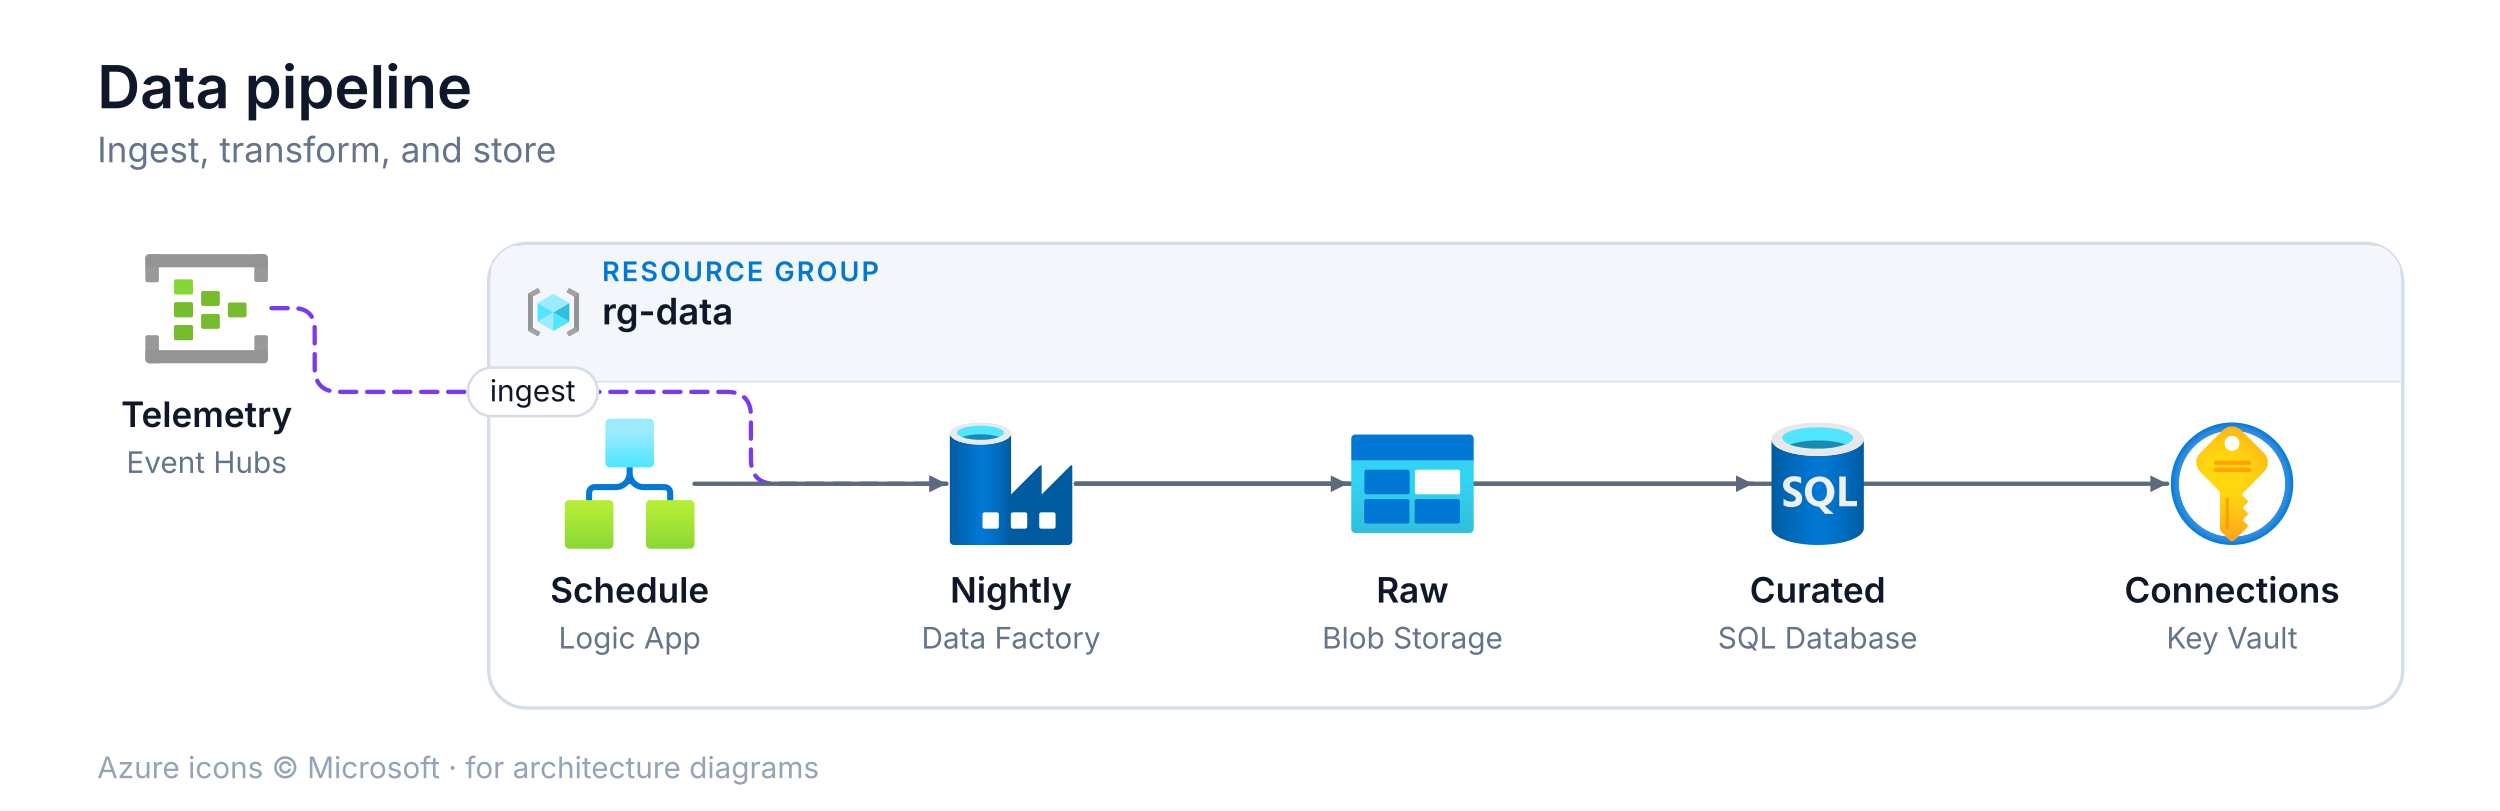
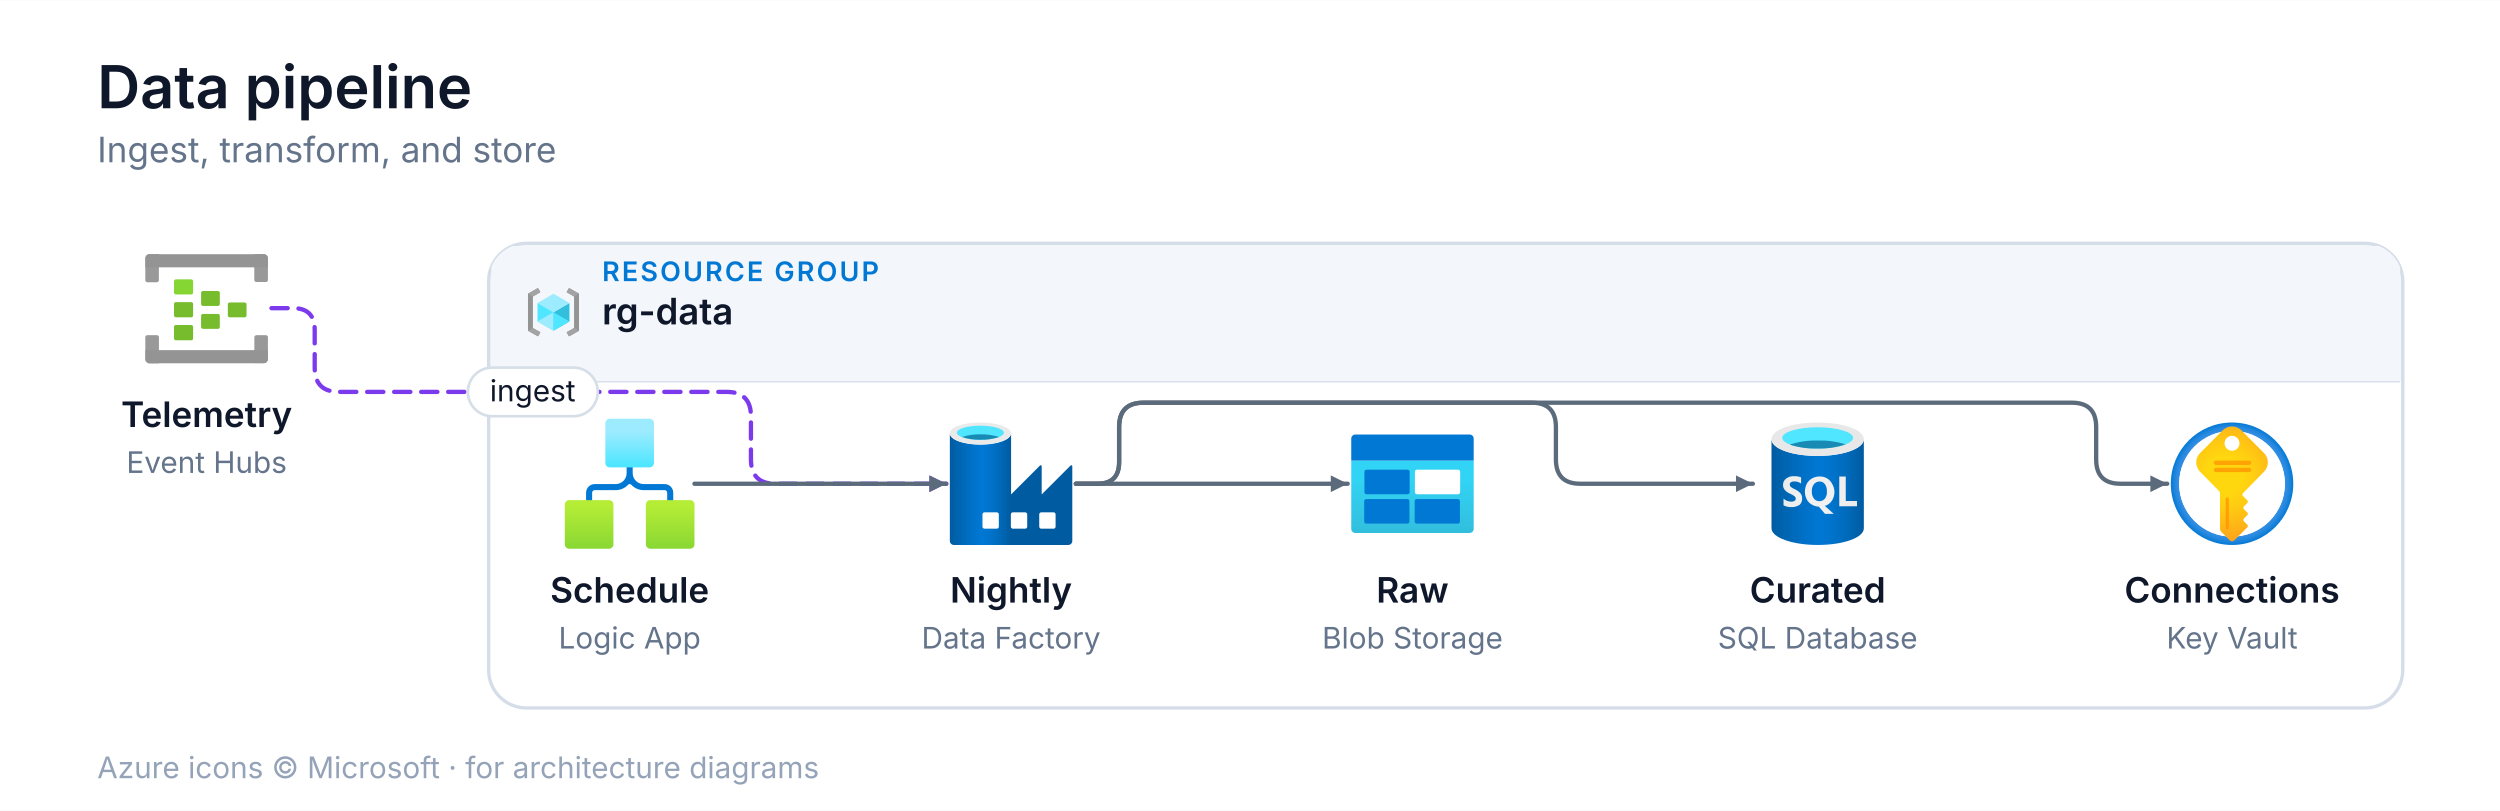
<svg xmlns="http://www.w3.org/2000/svg" width="925" height="300" viewBox="0 0 925.5 300.0" role="img" text-rendering="optimizeLegibility">
  <rect width="100%" height="100%" fill="#FFFFFF" />
  <defs>
    <marker id="arrow-5C6B7C" viewBox="0 0 10 10" refX="8.6" refY="5" markerWidth="8" markerHeight="8" orient="auto-start-reverse" markerUnits="userSpaceOnUse">
      <path d="M0.8 1.15 L8.6 5 L0.8 8.85 Z" fill="#5C6B7C" />
    </marker>
    <marker id="arrow-7C3AED" viewBox="0 0 10 10" refX="8.6" refY="5" markerWidth="8" markerHeight="8" orient="auto-start-reverse" markerUnits="userSpaceOnUse">
      <path d="M0.8 1.15 L8.6 5 L0.8 8.85 Z" fill="#7C3AED" />
    </marker>
    <clipPath id="clip1">
      <rect x="180.9" y="90.0" width="708.6" height="172.0" rx="14" />
    </clipPath>
  </defs>
  <g clip-path="url(#clip1)">
    <rect x="180.9" y="90.0" width="708.6" height="172.0" fill="#FFFFFF" />
    <rect x="180.9" y="90.0" width="708.6" height="51.0" fill="#F3F7FB" />
  </g>
  <rect x="180.9" y="90.0" width="708.6" height="172.0" rx="14" ry="14" fill="none" stroke="#D5DEE8" stroke-width="1.25" />
  <line x1="181.9" y1="141.0" x2="888.5" y2="141.0" stroke="#D6DEE8" stroke-width="1" />
  <path d="M 100.5 114.0 L 108.5 114.0 Q 116.5 114.0 116.5 122.0 L 116.5 136.0 Q 116.5 145.0 125.5 145.0 L 269.0 145.0 Q 278.0 145.0 278.0 154.0 L 278.0 170.0 Q 278.0 179.0 287.0 179.0 L 350.3 179.0" fill="none" stroke="#7C3AED" stroke-width="1.6" stroke-linecap="round" stroke-linejoin="round" stroke-dasharray="6 4" marker-end="url(#arrow-7C3AED)" />
  <path d="M 257.1 179.0 L 350.3 179.0" fill="none" stroke="#5C6B7C" stroke-width="1.6" stroke-linecap="round" stroke-linejoin="round" marker-end="url(#arrow-5C6B7C)" />
  <path d="M 398.3 179.0 L 498.9 179.0" fill="none" stroke="#5C6B7C" stroke-width="1.6" stroke-linecap="round" stroke-linejoin="round" marker-end="url(#arrow-5C6B7C)" />
-   <path d="M 398.3 179.0 L 648.9 179.0" fill="none" stroke="#5C6B7C" stroke-width="1.6" stroke-linecap="round" stroke-linejoin="round" marker-end="url(#arrow-5C6B7C)" />
-   <path d="M 398.3 179.0 L 802.3 179.0" fill="none" stroke="#5C6B7C" stroke-width="1.6" stroke-linecap="round" stroke-linejoin="round" marker-end="url(#arrow-5C6B7C)" />
+   <path d="M 398.3 179.0 L 406.3 179.0 Q 414.3 179.0 414.3 171.0 L 414.3 158.0 Q 414.3 149.0 423.3 149.0 L 567.0 149.0 Q 576.0 149.0 576.0 158.0 L 576.0 170.0 Q 576.0 179.0 585.0 179.0 L 648.9 179.0" fill="none" stroke="#5C6B7C" stroke-width="1.6" stroke-linecap="round" stroke-linejoin="round" marker-end="url(#arrow-5C6B7C)" />
+   <path d="M 398.3 179.0 L 406.3 179.0 Q 414.3 179.0 414.3 171.0 L 414.3 158.0 Q 414.3 149.0 423.3 149.0 L 767.0 149.0 Q 776.0 149.0 776.0 158.0 L 776.0 170.0 Q 776.0 179.0 785.0 179.0 L 802.3 179.0" fill="none" stroke="#5C6B7C" stroke-width="1.6" stroke-linecap="round" stroke-linejoin="round" marker-end="url(#arrow-5C6B7C)" />
  <g clip-path="url(#clip1)">
    <rect x="181.9" y="91.0" width="706.6" height="50.0" fill="#F3F7FB" />
  </g>
  <svg x="194.9" y="105.5" width="20.0" height="20.0" viewBox="0 0 18 18" preserveAspectRatio="xMidYMid meet" overflow="visible">
    <g>
      <g>
        <path d="M.5,15.08a.16.16,0,0,0,.08.14l1.16.65L3.7,17a.17.17,0,0,0,.23-.06l.66-1.12a.16.16,0,0,0-.06-.21l-2.3-1.3a.17.17,0,0,1-.08-.14V3.85a.16.16,0,0,1,.08-.14l2.3-1.3a.16.16,0,0,0,.06-.21L3.93,1.08A.17.17,0,0,0,3.7,1L1.78,2.11l-1.2.67a.16.16,0,0,0-.08.14V15.08Z" fill="#949494" />
        <path d="M2.14,3.77l.06-.06,2.3-1.3a.14.14,0,0,0,.06-.21L3.9,1.08A.15.15,0,0,0,3.68,1L1.75,2.11.56,2.78s-.05,0-.06.06l.9.51Z" fill="#a3a3a3" />
        <path d="M4.5,15.59l-2.3-1.3a.22.22,0,0,1-.07-.09l-1.62,1,.05,0,1.15.65,2,1.11a.15.15,0,0,0,.22-.06l.66-1.12A.14.14,0,0,0,4.5,15.59Z" fill="#a3a3a3" />
      </g>
      <path d="M17.5,15.08a.16.16,0,0,1-.08.14l-1.16.65L14.3,17a.17.17,0,0,1-.23-.06l-.66-1.12a.16.16,0,0,1,.06-.21l2.3-1.3a.17.17,0,0,0,.08-.14V3.85a.16.16,0,0,0-.08-.14l-2.3-1.3a.16.16,0,0,1-.06-.21l.66-1.12A.17.17,0,0,1,14.3,1l1.92,1.09,1.2.67a.16.16,0,0,1,.08.14V15.08Z" fill="#949494" />
      <path d="M15.86,3.77l-.06-.06-2.3-1.3a.14.14,0,0,1-.06-.21l.66-1.12A.15.15,0,0,1,14.32,1l1.93,1.09,1.19.67s0,0,.06.06l-.9.51Z" fill="#a3a3a3" />
      <path d="M13.5,15.59l2.3-1.3a.22.22,0,0,0,.07-.09l1.62,1,0,0-1.15.65-2,1.11a.15.15,0,0,1-.22-.06l-.66-1.12A.14.14,0,0,1,13.5,15.59Z" fill="#a3a3a3" />
      <polygon points="14.31 5.93 14.31 12.07 8.99 15.16 8.99 9.01 14.31 5.93" fill="#32bedd" />
      <polygon points="14.31 5.93 9 9.02 3.68 5.93 9 2.84 14.31 5.93" fill="#9cebff" />
      <polygon points="8.99 9.02 8.99 15.16 3.68 12.07 3.68 5.93 8.99 9.02" fill="#50e6ff" />
      <polygon points="3.68 12.07 8.99 9.01 8.99 15.16 3.68 12.07" fill="#9cebff" />
      <polygon points="14.31 12.07 8.99 9.01 8.99 15.16 14.31 12.07" fill="#50e6ff" />
    </g>
  </svg>
  <text x="222.9" y="104.0" fill="#0078D4" font-family="&quot;Segoe UI&quot;, Inter, &quot;Helvetica Neue&quot;, Arial, sans-serif" font-size="10" font-weight="600" letter-spacing="0.08em">RESOURCE GROUP</text>
  <text x="222.9" y="120.0" fill="#0F172A" font-family="&quot;Segoe UI&quot;, Inter, &quot;Helvetica Neue&quot;, Arial, sans-serif" font-size="13.5" font-weight="600">rg-data</text>
  <svg x="52.5" y="90.0" width="48.0" height="48.0" viewBox="0 0 18 18" preserveAspectRatio="xMidYMid meet" overflow="visible">
    <g>
      <g id="n3a53a4de8-371c-49da-a662-c4631299fc03">
        <path d="M10.83,8.42a.26.26,0,0,1-.24.27H8.5a.26.26,0,0,1-.27-.24V6.89a.26.26,0,0,1,.24-.27h2.09a.26.26,0,0,1,.27.24V8.42Z" fill="#76bc2d" />
        <path d="M14.54,10a.26.26,0,0,1-.24.27H12.21a.26.26,0,0,1-.27-.24V8.48a.26.26,0,0,1,.24-.27h2.09a.26.26,0,0,1,.27.24V10Z" fill="#76bc2d" />
        <path d="M10.83,11.6a.26.26,0,0,1-.24.27H8.5a.26.26,0,0,1-.27-.24V10.07a.26.26,0,0,1,.24-.27h2.09a.26.26,0,0,1,.27.24V11.6Z" fill="#76bc2d" />
        <path d="M7.12,6.84a.25.25,0,0,1-.23.26H4.74a.26.26,0,0,1-.27-.23V5.25A.26.26,0,0,1,4.71,5H6.8c.22,0,.32.11.32.27Z" fill="#86d633" />
        <path d="M7.12,10a.25.25,0,0,1-.23.27H4.74A.26.26,0,0,1,4.47,10V8.42a.26.26,0,0,1,.24-.26H6.8c.22,0,.32.11.32.26Z" fill="#76bc2d" />
        <path d="M7.12,13.19a.25.25,0,0,1-.23.27H4.74a.26.26,0,0,1-.27-.24V11.6a.25.25,0,0,1,.24-.26H6.8c.22,0,.32.1.32.26Z" fill="#76bc2d" />
        <g>
          <path d="M1.07,1.51H2.36a0,0,0,0,1,0,0v3.6a.29.29,0,0,1-.29.29H.79A.29.29,0,0,1,.5,5.11v-3A.57.57,0,0,1,1.07,1.51Z" fill="#999" />
          <path d="M1.07,1.51H2.36a0,0,0,0,1,0,0v3.6a.29.29,0,0,1-.29.29H.79A.29.29,0,0,1,.5,5.11v-3A.57.57,0,0,1,1.07,1.51Z" fill="#999" opacity="0.5" />
        </g>
        <g>
          <path d="M15.64,1.51h1.29a.57.57,0,0,1,.57.57v3a.29.29,0,0,1-.29.29H15.92a.29.29,0,0,1-.29-.29V1.51A0,0,0,0,1,15.64,1.51Z" fill="#999" />
          <path d="M15.64,1.51h1.29a.57.57,0,0,1,.57.57v3a.29.29,0,0,1-.29.29H15.92a.29.29,0,0,1-.29-.29V1.51A0,0,0,0,1,15.64,1.51Z" fill="#999" opacity="0.5" />
        </g>
        <path d="M8.66-6.08H9.91a0,0,0,0,1,0,0v17a0,0,0,0,1,0,0H8.66a.57.57,0,0,1-.57-.57V-5.52A.57.57,0,0,1,8.66-6.08Z" transform="translate(11.42 -6.58) rotate(90)" fill="#949494" />
        <g>
          <path d="M.79,12.76H2.08a.29.29,0,0,1,.29.29v3.6a0,0,0,0,1,0,0H1.07a.57.57,0,0,1-.57-.57V13A.29.29,0,0,1,.79,12.76Z" fill="#999" />
          <path d="M.79,12.76H2.08a.29.29,0,0,1,.29.29v3.6a0,0,0,0,1,0,0H1.07a.57.57,0,0,1-.57-.57V13A.29.29,0,0,1,.79,12.76Z" fill="#999" opacity="0.5" />
        </g>
        <g>
          <path d="M15.92,12.76h1.29a.29.29,0,0,1,.29.29v3a.57.57,0,0,1-.57.57H15.64a0,0,0,0,1,0,0V13A.29.29,0,0,1,15.92,12.76Z" fill="#999" />
          <path d="M15.92,12.76h1.29a.29.29,0,0,1,.29.29v3a.57.57,0,0,1-.57.57H15.64a0,0,0,0,1,0,0V13A.29.29,0,0,1,15.92,12.76Z" fill="#999" opacity="0.5" />
        </g>
        <path d="M8.66,7.24H9.91a0,0,0,0,1,0,0v17a0,0,0,0,1,0,0H8.66a.57.57,0,0,1-.57-.57V7.81A.57.57,0,0,1,8.66,7.24Z" transform="translate(-6.74 24.74) rotate(-90)" fill="#949494" />
      </g>
    </g>
  </svg>
  <text x="76.5" y="158.0" text-anchor="middle" fill="#0F172A" font-family="&quot;Segoe UI&quot;, Inter, &quot;Helvetica Neue&quot;, Arial, sans-serif" font-size="13" font-weight="600">Telemetry</text>
  <text x="76.5" y="175.0" text-anchor="middle" fill="#64748B" font-family="&quot;Segoe UI&quot;, Inter, &quot;Helvetica Neue&quot;, Arial, sans-serif" font-size="11">Event Hubs</text>
  <svg x="209.1" y="155.0" width="48.0" height="48.0" viewBox="0 0 18 18" preserveAspectRatio="xMidYMid meet" overflow="visible">
    <defs>
      <linearGradient id="n4ba6b54e9-66d7-42e0-a289-95171eaf47f3" x1="9" y1="1.796" x2="9" y2="6.371" gradientUnits="userSpaceOnUse">
        <stop offset="0" stop-color="#9cebff" />
        <stop offset="1" stop-color="#50e6ff" />
      </linearGradient>
      <linearGradient id="n4e5c23c93-889c-4cfe-8adf-72bfa2a5b6e4" x1="3.374" y1="12.14" x2="3.374" y2="18.457" gradientUnits="userSpaceOnUse">
        <stop offset="0.001" stop-color="#b4ec36" />
        <stop offset="1" stop-color="#86d633" />
      </linearGradient>
      <linearGradient id="n4fb46250a-f4a9-418f-b6ae-1a568665f153" x1="14.626" y1="12.14" x2="14.626" y2="18.457" gradientTransform="translate(-0.02 29.273) rotate(-90)" gradientUnits="userSpaceOnUse">
        <stop offset="0.001" stop-color="#b4ec36" />
        <stop offset="1" stop-color="#86d633" />
      </linearGradient>
    </defs>
    <g id="n4a9693b19-30a4-439f-a536-87fc73c5ba8c">
      <g>
        <path d="M13.851,9.047H10.939A1.518,1.518,0,0,1,9.421,7.529V4.33H8.579v3.2A1.518,1.518,0,0,1,7.061,9.047H4.149a1.2,1.2,0,0,0-1.2,1.2v2.338h.841V10.244a.355.355,0,0,1,.356-.355H7.061A2.353,2.353,0,0,0,8.8,9.125a.278.278,0,0,1,.408,0,2.353,2.353,0,0,0,1.735.764h2.912a.354.354,0,0,1,.355.355v2.338h.841V10.244A1.2,1.2,0,0,0,13.851,9.047Z" fill="#0078d4" />
        <rect x="5.626" y="-0.02" width="6.747" height="6.747" rx="0.604" fill="url(#n4ba6b54e9-66d7-42e0-a289-95171eaf47f3)" />
        <rect y="11.273" width="6.747" height="6.747" rx="0.604" fill="url(#n4e5c23c93-889c-4cfe-8adf-72bfa2a5b6e4)" />
        <rect x="11.253" y="11.273" width="6.747" height="6.747" rx="0.604" transform="translate(29.273 0.02) rotate(90)" fill="url(#n4fb46250a-f4a9-418f-b6ae-1a568665f153)" />
      </g>
    </g>
  </svg>
  <text x="233.1" y="223.0" text-anchor="middle" fill="#0F172A" font-family="&quot;Segoe UI&quot;, Inter, &quot;Helvetica Neue&quot;, Arial, sans-serif" font-size="13" font-weight="600">Schedule</text>
  <text x="233.1" y="240.0" text-anchor="middle" fill="#64748B" font-family="&quot;Segoe UI&quot;, Inter, &quot;Helvetica Neue&quot;, Arial, sans-serif" font-size="11">Logic App</text>
  <svg x="350.3" y="155.0" width="48.0" height="48.0" viewBox="0 0 18 18" preserveAspectRatio="xMidYMid meet" overflow="visible">
    <defs>
      <linearGradient id="n5f710a364-083f-494c-9d96-89b92ee2d5a8" x1="0.5" y1="9.77" x2="9" y2="9.77" gradientUnits="userSpaceOnUse">
        <stop offset="0" stop-color="#005ba1" />
        <stop offset="0.07" stop-color="#0060a9" />
        <stop offset="0.36" stop-color="#0071c8" />
        <stop offset="0.52" stop-color="#0078d4" />
        <stop offset="0.64" stop-color="#0074cd" />
        <stop offset="0.81" stop-color="#006abb" />
        <stop offset="0.99" stop-color="#005ba1" />
      </linearGradient>
    </defs>
    <g>
      <path d="M13.25,10.48V6.57a.14.14,0,0,0-.24-.1l-4,4L4.85,14.63V17.5H16.93a.56.56,0,0,0,.57-.57V6.57a.14.14,0,0,0-.24-.1Z" fill="#005ba1" />
      <path d="M4.75,3.58C2.4,3.58.5,2.89.5,2V7.67h0v9.26a.56.56,0,0,0,.57.57H9V2C9,2.89,7.1,3.58,4.75,3.58Z" fill="url(#n5f710a364-083f-494c-9d96-89b92ee2d5a8)" />
      <rect x="12.91" y="12.97" width="2.27" height="2.27" rx="0.28" fill="#fff" />
      <rect x="8.97" y="12.97" width="2.27" height="2.27" rx="0.28" fill="#fff" />
      <rect x="5.03" y="12.97" width="2.27" height="2.27" rx="0.28" fill="#fff" />
      <path d="M9,2c0,.85-1.9,1.54-4.25,1.54S.5,2.89.5,2,2.4.5,4.75.5,9,1.19,9,2" fill="#eaeaea" />
      <path d="M8,1.91c0,.55-1.46,1-3.26,1s-3.26-.43-3.26-1S3,.94,4.75.94,8,1.37,8,1.91" fill="#50e6ff" />
      <path d="M4.75,2.14a8.07,8.07,0,0,0-2.58.37,7.64,7.64,0,0,0,2.58.38,7.64,7.64,0,0,0,2.58-.38A8.07,8.07,0,0,0,4.75,2.14Z" fill="#198ab3" />
    </g>
  </svg>
  <text x="374.3" y="223.0" text-anchor="middle" fill="#0F172A" font-family="&quot;Segoe UI&quot;, Inter, &quot;Helvetica Neue&quot;, Arial, sans-serif" font-size="13" font-weight="600">Nightly</text>
  <text x="374.3" y="240.0" text-anchor="middle" fill="#64748B" font-family="&quot;Segoe UI&quot;, Inter, &quot;Helvetica Neue&quot;, Arial, sans-serif" font-size="11">Data Factory</text>
  <svg x="498.9" y="155.0" width="48.0" height="48.0" viewBox="0 0 18 18" preserveAspectRatio="xMidYMid meet" overflow="visible">
    <defs>
      <linearGradient id="n6a9c62307-1cd0-400c-911b-17ec6a9110ce" x1="9" y1="15.834" x2="9" y2="5.788" gradientUnits="userSpaceOnUse">
        <stop offset="0" stop-color="#32bedd" />
        <stop offset="0.775" stop-color="#32d4f5" />
      </linearGradient>
    </defs>
    <g id="n6f31d214e-f09e-49e3-b3d2-7c5d55682d09">
      <g>
        <path d="M.5,5.788h17a0,0,0,0,1,0,0v9.478a.568.568,0,0,1-.568.568H1.068A.568.568,0,0,1,.5,15.266V5.788A0,0,0,0,1,.5,5.788Z" fill="url(#n6a9c62307-1cd0-400c-911b-17ec6a9110ce)" />
        <path d="M1.071,2.166H16.929a.568.568,0,0,1,.568.568V5.788a0,0,0,0,1,0,0H.5a0,0,0,0,1,0,0V2.734A.568.568,0,0,1,1.071,2.166Z" fill="#0078d4" />
        <rect x="2.328" y="7.049" width="6.281" height="3.408" rx="0.283" fill="#0078d4" />
        <rect x="9.336" y="7.049" width="6.281" height="3.408" rx="0.283" fill="#fff" />
        <rect x="2.296" y="11.128" width="6.281" height="3.408" rx="0.283" fill="#0078d4" />
        <rect x="9.304" y="11.128" width="6.281" height="3.408" rx="0.283" fill="#0078d4" />
      </g>
    </g>
  </svg>
  <text x="522.9" y="223.0" text-anchor="middle" fill="#0F172A" font-family="&quot;Segoe UI&quot;, Inter, &quot;Helvetica Neue&quot;, Arial, sans-serif" font-size="13" font-weight="600">Raw</text>
  <text x="522.9" y="240.0" text-anchor="middle" fill="#64748B" font-family="&quot;Segoe UI&quot;, Inter, &quot;Helvetica Neue&quot;, Arial, sans-serif" font-size="11">Blob Storage</text>
  <svg x="648.9" y="155.0" width="48.0" height="48.0" viewBox="0 0 18 18" preserveAspectRatio="xMidYMid meet" overflow="visible">
    <defs>
      <linearGradient id="n7ef16bf9d-a8b6-4181-b6cd-66fc5203f956" x1="2.59" y1="10.16" x2="15.41" y2="10.16" gradientUnits="userSpaceOnUse">
        <stop offset="0" stop-color="#005ba1" />
        <stop offset="0.07" stop-color="#0060a9" />
        <stop offset="0.36" stop-color="#0071c8" />
        <stop offset="0.52" stop-color="#0078d4" />
        <stop offset="0.64" stop-color="#0074cd" />
        <stop offset="0.82" stop-color="#006abb" />
        <stop offset="1" stop-color="#005ba1" />
      </linearGradient>
      <radialGradient id="n7bf3846c3-4d74-4743-ab9a-f334c248bd92" cx="9.36" cy="10.57" r="7.07" gradientUnits="userSpaceOnUse">
        <stop offset="0" stop-color="#f2f2f2" />
        <stop offset="0.58" stop-color="#eee" />
        <stop offset="1" stop-color="#e6e6e6" />
      </radialGradient>
    </defs>
    <path d="M9,5.14c-3.54,0-6.41-1-6.41-2.32V15.18c0,1.27,2.82,2.3,6.32,2.32H9c3.54,0,6.41-1,6.41-2.32V2.82C15.41,4.11,12.54,5.14,9,5.14Z" fill="url(#n7ef16bf9d-a8b6-4181-b6cd-66fc5203f956)" />
    <path d="M15.41,2.82c0,1.29-2.87,2.32-6.41,2.32s-6.41-1-6.41-2.32S5.46.5,9,.5s6.41,1,6.41,2.32" fill="#e8e8e8" />
    <path d="M13.92,2.63c0,.82-2.21,1.48-4.92,1.48S4.08,3.45,4.08,2.63,6.29,1.16,9,1.16s4.92.66,4.92,1.47" fill="#50e6ff" />
    <path d="M9,3a11.55,11.55,0,0,0-3.89.57A11.42,11.42,0,0,0,9,4.11a11.15,11.15,0,0,0,3.89-.58A11.84,11.84,0,0,0,9,3Z" fill="#198ab3" />
    <path d="M12.9,11.4V8H12v4.13h2.46V11.4ZM5.76,9.73a1.83,1.83,0,0,1-.51-.31.44.44,0,0,1-.12-.32.34.34,0,0,1,.15-.3.68.68,0,0,1,.42-.12,1.62,1.62,0,0,1,1,.29V8.11a2.58,2.58,0,0,0-1-.16,1.64,1.64,0,0,0-1.09.34,1.08,1.08,0,0,0-.42.89c0,.51.32.91,1,1.21a2.88,2.88,0,0,1,.62.36.42.42,0,0,1,.15.32.38.38,0,0,1-.16.31.81.81,0,0,1-.45.11,1.66,1.66,0,0,1-1.09-.42V12a2.17,2.17,0,0,0,1.07.24,1.88,1.88,0,0,0,1.18-.33A1.08,1.08,0,0,0,6.84,11a1.05,1.05,0,0,0-.25-.7A2.42,2.42,0,0,0,5.76,9.73ZM11,11.32a2.34,2.34,0,0,0,.33-1.26A2.32,2.32,0,0,0,11,9a1.81,1.81,0,0,0-.7-.75,2,2,0,0,0-1-.26,2.11,2.11,0,0,0-1.08.27A1.86,1.86,0,0,0,7.49,9a2.46,2.46,0,0,0-.26,1.14,2.26,2.26,0,0,0,.24,1,1.76,1.76,0,0,0,.69.74,2.06,2.06,0,0,0,1,.3l.86,1h1.21L10,12.08A1.79,1.79,0,0,0,11,11.32ZM10,11.07a.94.94,0,0,1-.76.35.92.92,0,0,1-.76-.36,1.52,1.52,0,0,1-.29-1,1.53,1.53,0,0,1,.29-1,1,1,0,0,1,.78-.37.87.87,0,0,1,.75.37,1.62,1.62,0,0,1,.27,1A1.46,1.46,0,0,1,10,11.07Z" fill="url(#n7bf3846c3-4d74-4743-ab9a-f334c248bd92)" />
  </svg>
  <text x="672.9" y="223.0" text-anchor="middle" fill="#0F172A" font-family="&quot;Segoe UI&quot;, Inter, &quot;Helvetica Neue&quot;, Arial, sans-serif" font-size="13" font-weight="600">Curated</text>
  <text x="672.9" y="240.0" text-anchor="middle" fill="#64748B" font-family="&quot;Segoe UI&quot;, Inter, &quot;Helvetica Neue&quot;, Arial, sans-serif" font-size="11">SQL Database</text>
  <svg x="802.3" y="155.0" width="48.0" height="48.0" viewBox="0 0 18 18" preserveAspectRatio="xMidYMid meet" overflow="visible">
    <defs>
      <radialGradient id="n8fb114c93-7c16-4540-899a-0796041629e6" cx="9" cy="9" r="8.5" gradientUnits="userSpaceOnUse">
        <stop offset="0.18" stop-color="#5ea0ef" />
        <stop offset="0.56" stop-color="#5c9fee" />
        <stop offset="0.69" stop-color="#559ced" />
        <stop offset="0.78" stop-color="#4a97e9" />
        <stop offset="0.86" stop-color="#3990e4" />
        <stop offset="0.93" stop-color="#2387de" />
        <stop offset="0.99" stop-color="#087bd6" />
        <stop offset="1" stop-color="#0078d4" />
      </radialGradient>
      <radialGradient id="n8ec478bd3-5b38-4e7f-b661-11f355578bff" cx="38.95" cy="182.07" r="9.88" gradientTransform="translate(-28.71 -163.24) scale(0.94 0.94)" gradientUnits="userSpaceOnUse">
        <stop offset="0.27" stop-color="#ffd70f" />
        <stop offset="0.49" stop-color="#ffcb12" />
        <stop offset="0.88" stop-color="#feac19" />
        <stop offset="1" stop-color="#fea11b" />
      </radialGradient>
    </defs>
    <path id="n8aacf8311-a317-400f-b613-74bd00da5ce3" d="M9,.5A8.5,8.5,0,1,0,17.5,9,8.51,8.51,0,0,0,9,.5ZM9,16.34A7.34,7.34,0,1,1,16.34,9,7.34,7.34,0,0,1,9,16.34Z" fill="url(#n8fb114c93-7c16-4540-899a-0796041629e6)" />
    <circle cx="9" cy="9" r="7.34" fill="#fff" />
    <g>
      <path id="n8bd983c41-db73-40ec-a4f4-da1213fc9924" d="M13.44,7.33a1.84,1.84,0,0,0,0-2.59h0L10.29,1.58a1.83,1.83,0,0,0-2.58,0h0L4.56,4.74a1.84,1.84,0,0,0,0,2.59L7.18,10a.51.51,0,0,1,.15.36v4.88a.63.63,0,0,0,.18.44l1.2,1.2a.41.41,0,0,0,.58,0l1.16-1.16h0l.68-.68a.25.25,0,0,0,0-.34l-.49-.49a.27.27,0,0,1,0-.37l.49-.49a.25.25,0,0,0,0-.34l-.49-.49a.27.27,0,0,1,0-.37l.49-.49a.25.25,0,0,0,0-.34l-.68-.69v-.25ZM9,2.35A1,1,0,0,1,9,4.42,1,1,0,1,1,9,2.35Z" fill="url(#n8ec478bd3-5b38-4e7f-b661-11f355578bff)" />
      <path id="n8ad2e7e44-9bfd-4775-8bf4-8ef26a544921" d="M8.18,15.3h0a.23.23,0,0,0,.38-.17v-4a.24.24,0,0,0-.11-.2h0a.22.22,0,0,0-.34.2v4A.28.28,0,0,0,8.18,15.3Z" fill="#ff9300" opacity="0.75" />
      <rect id="n8a996fbff-3936-4b24-b407-369336c143ba" x="6.48" y="5.79" width="5.17" height="0.61" rx="0.28" fill="#ff9300" opacity="0.75" />
      <rect id="n8bb12d31c-3352-4a18-87dd-a169a4a8721d" x="6.48" y="6.78" width="5.17" height="0.61" rx="0.28" fill="#ff9300" opacity="0.75" />
    </g>
  </svg>
  <text x="826.3" y="223.0" text-anchor="middle" fill="#0F172A" font-family="&quot;Segoe UI&quot;, Inter, &quot;Helvetica Neue&quot;, Arial, sans-serif" font-size="13" font-weight="600">Connections</text>
  <text x="826.3" y="240.0" text-anchor="middle" fill="#64748B" font-family="&quot;Segoe UI&quot;, Inter, &quot;Helvetica Neue&quot;, Arial, sans-serif" font-size="11">Key Vault</text>
  <rect x="173.2" y="136.0" width="48.1" height="18.0" rx="9" fill="#FFFFFF" stroke="#D6DEE8" />
  <text x="197.2" y="148.5" text-anchor="middle" fill="#0F172A" font-family="&quot;Segoe UI&quot;, Inter, &quot;Helvetica Neue&quot;, Arial, sans-serif" font-size="11">ingest</text>
  <text x="36" y="40" fill="#0F172A" font-family="&quot;Segoe UI&quot;, Inter, &quot;Helvetica Neue&quot;, Arial, sans-serif" font-size="22" font-weight="600">Data pipeline</text>
  <text x="36" y="60" fill="#64748B" font-family="&quot;Segoe UI&quot;, Inter, &quot;Helvetica Neue&quot;, Arial, sans-serif" font-size="13">Ingest, transform, and store</text>
  <text x="36" y="288.0" fill="#94A3B8" font-family="&quot;Segoe UI&quot;, Inter, &quot;Helvetica Neue&quot;, Arial, sans-serif" font-size="11">Azure icons © Microsoft · for architecture diagrams</text>
</svg>
